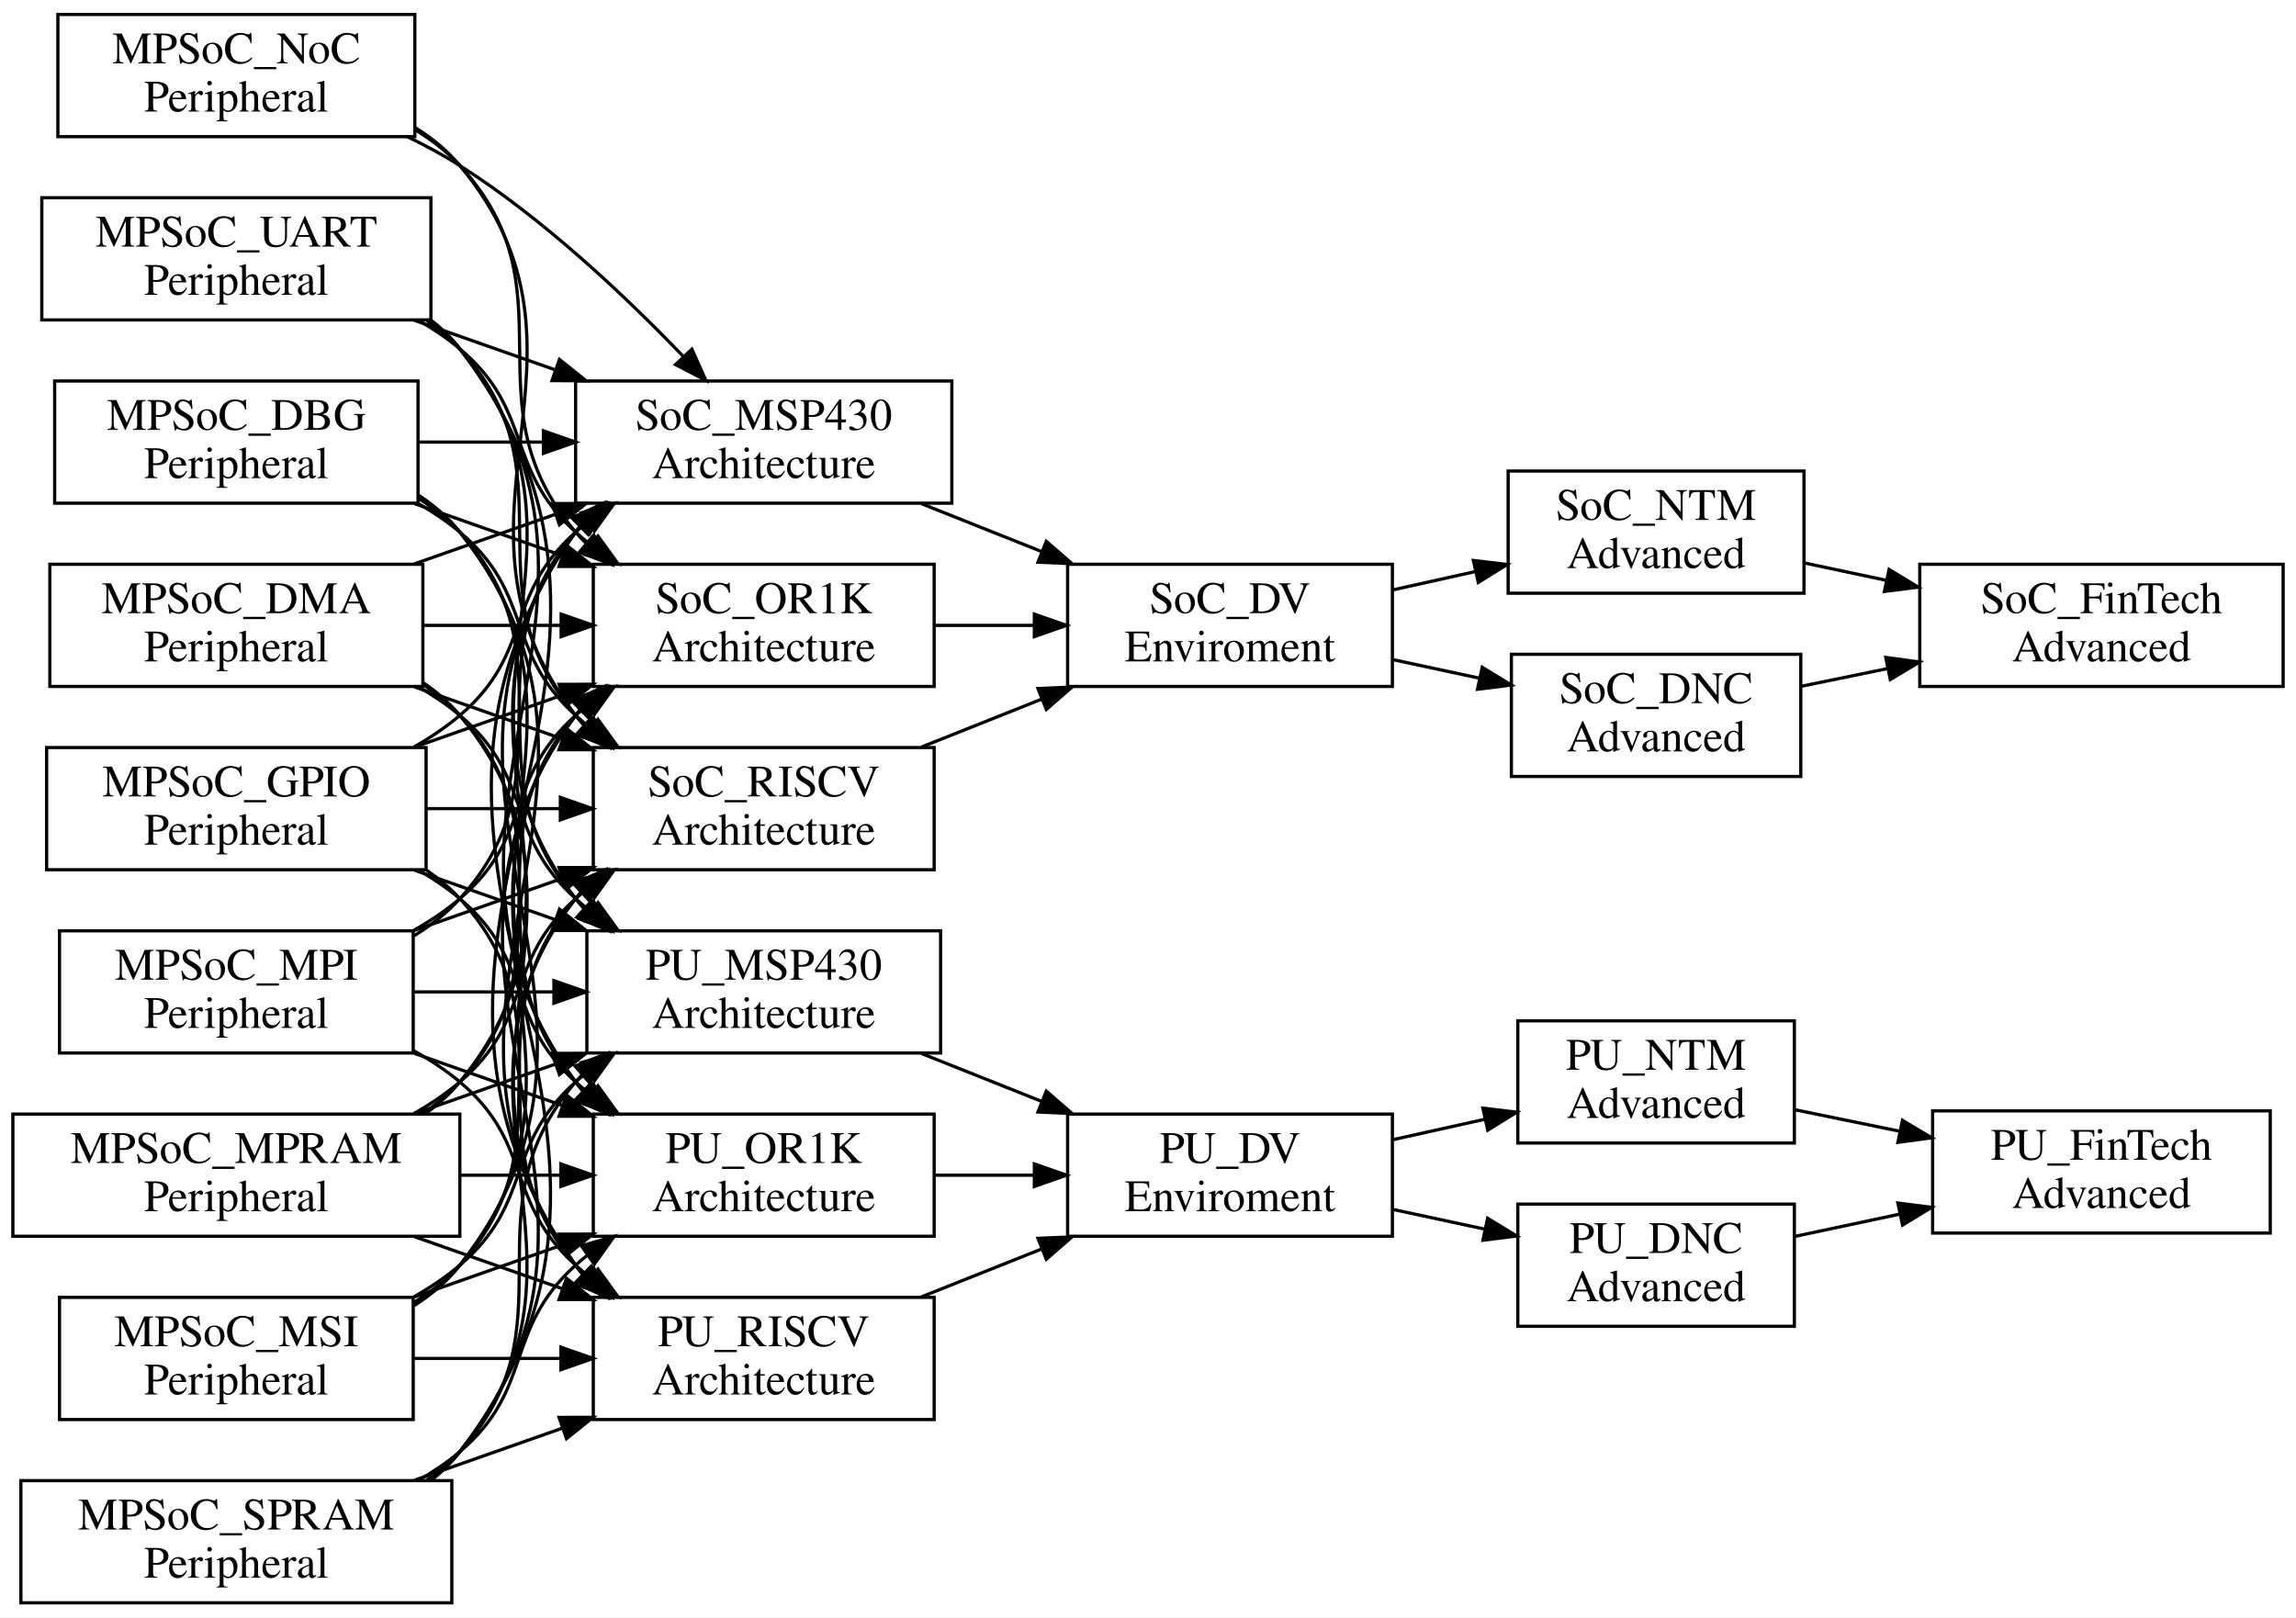
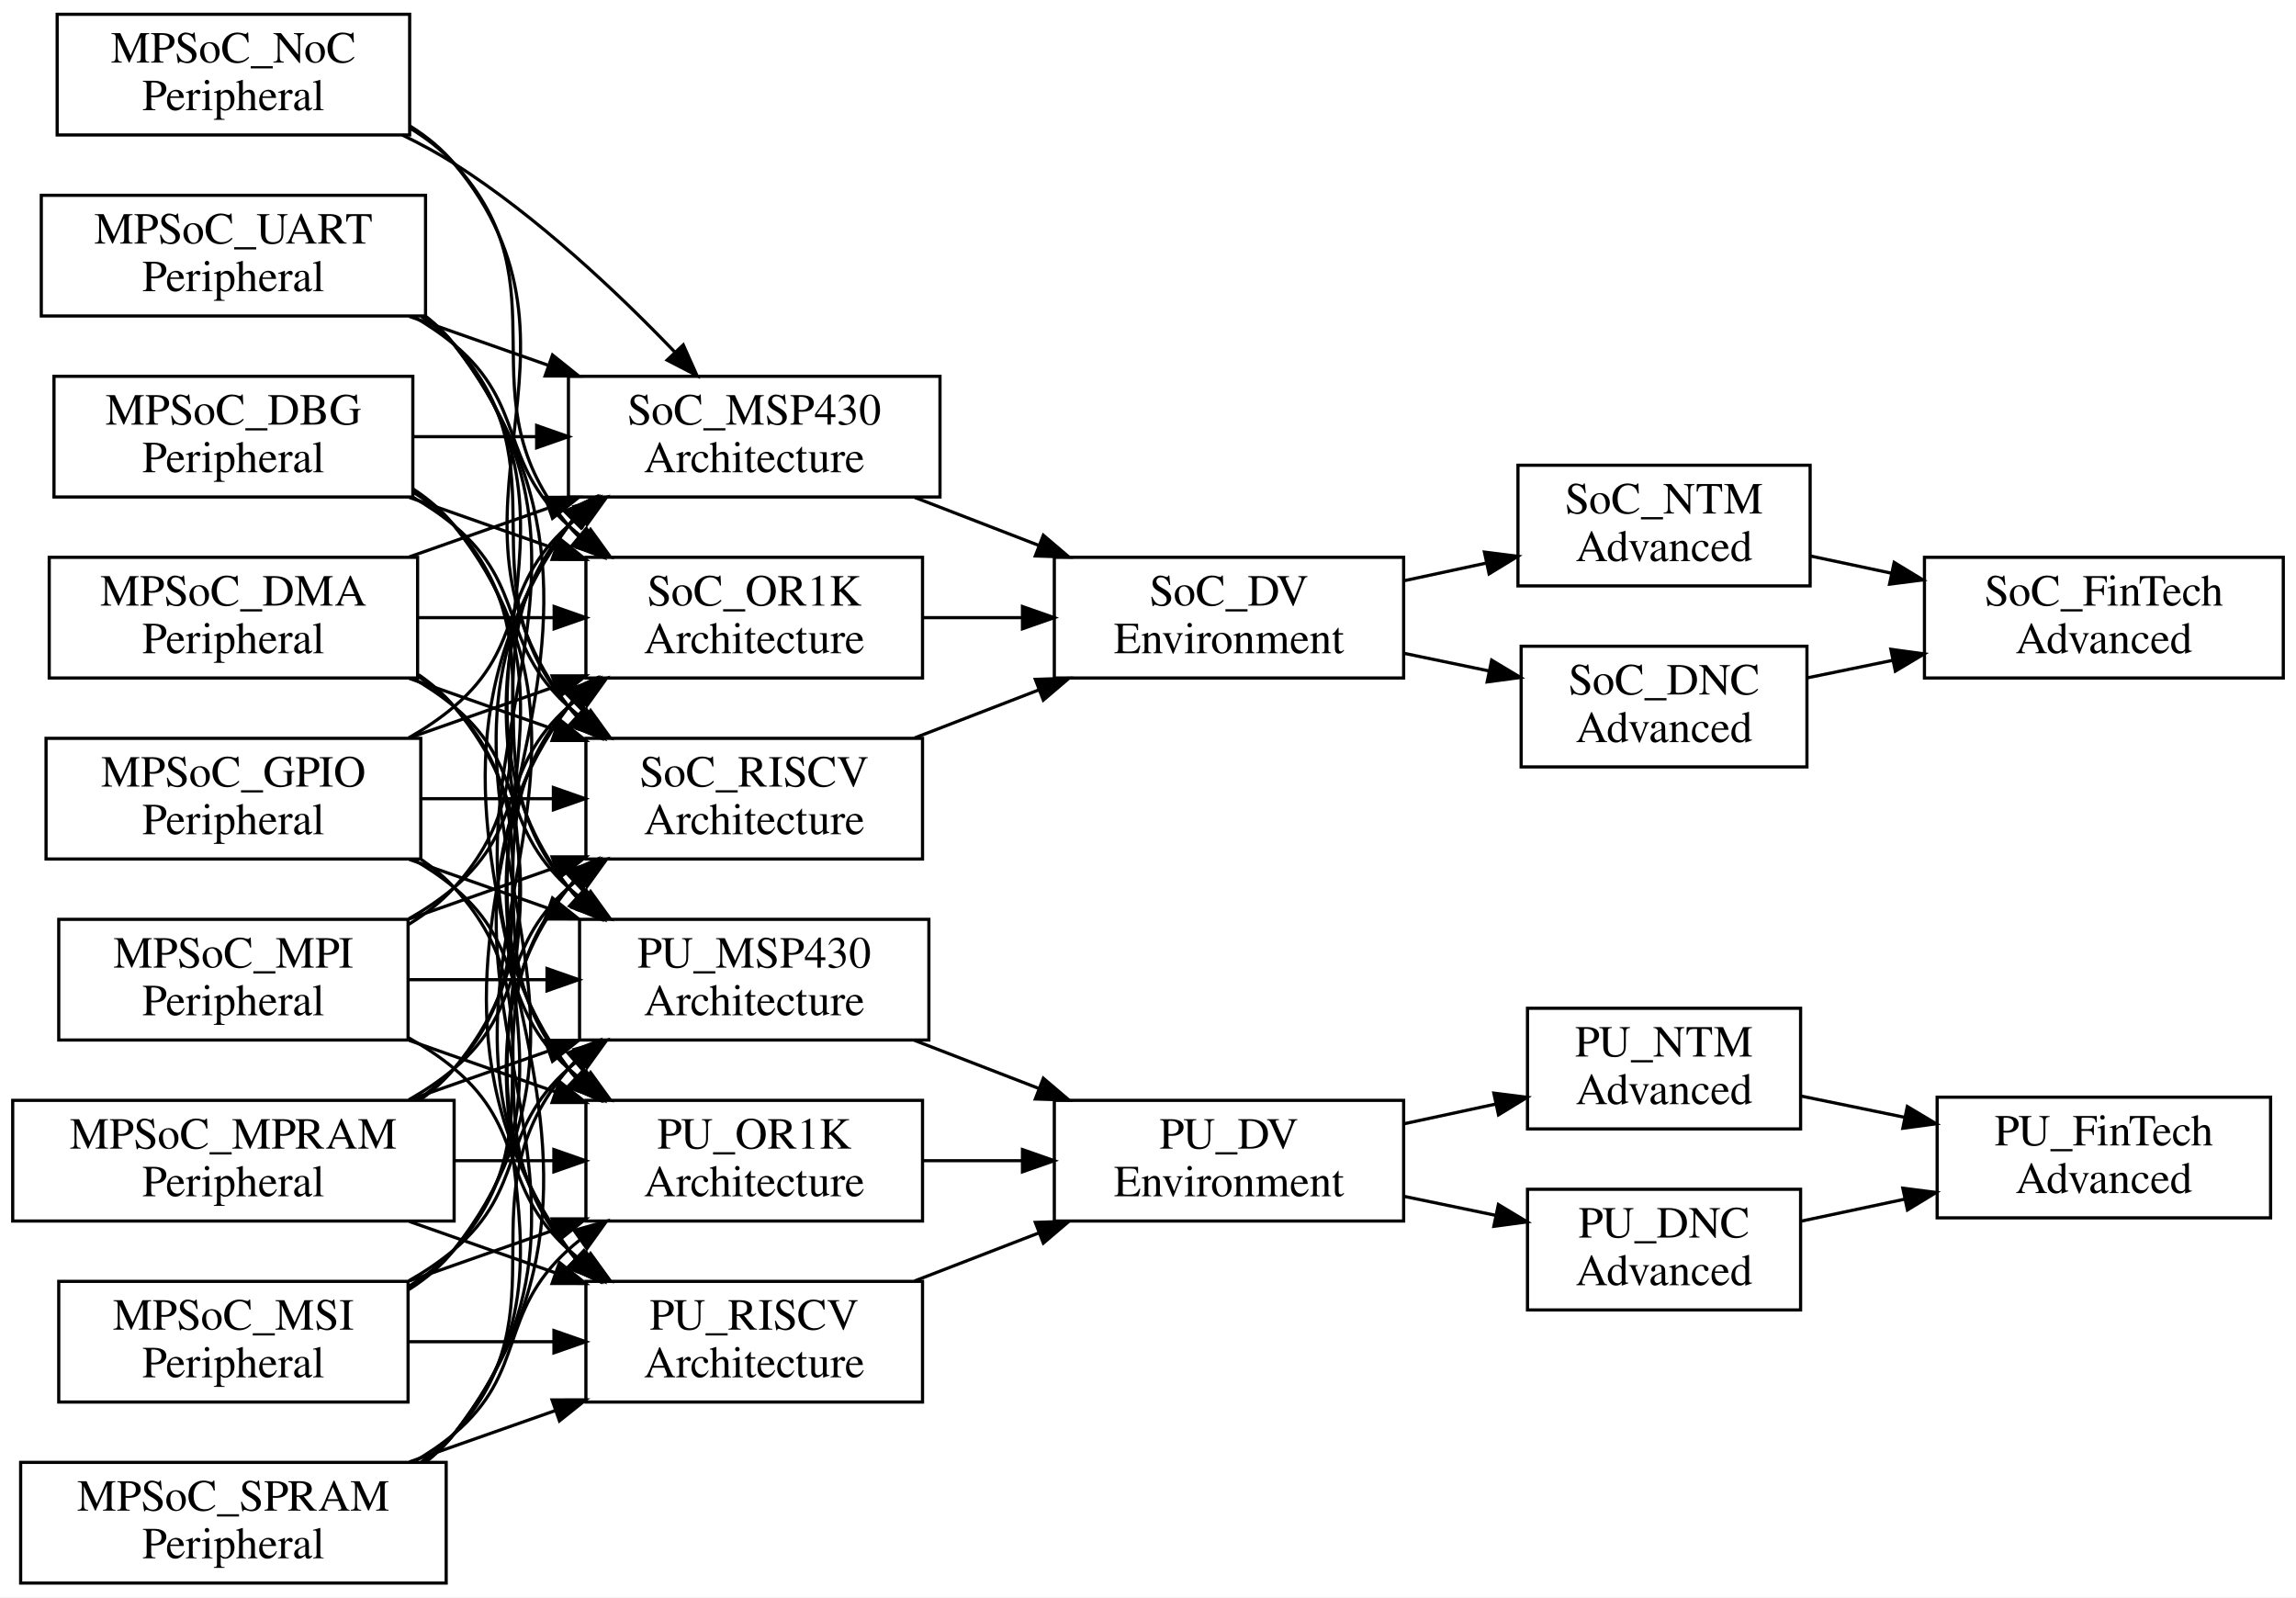
- <svg xmlns="http://www.w3.org/2000/svg" width="714pt" height="503pt" viewBox="0.00 0.00 714.00 503.00">
+ <svg xmlns="http://www.w3.org/2000/svg" width="723pt" height="503pt" viewBox="0.00 0.00 723.00 503.00">
  <g id="graph0" class="graph" transform="scale(1 1) rotate(0) translate(4 499)">
-     <polygon fill="white" stroke="transparent" points="-4,4 -4,-499 710,-499 710,4 -4,4" />
+     <polygon fill="white" stroke="transparent" points="-4,4 -4,-499 719,-499 719,4 -4,4" />
    <g id="node1" class="node">
      <polygon fill="none" stroke="black" points="13,-342.5 13,-380.5 126,-380.5 126,-342.5 13,-342.5" />
      <text text-anchor="middle" x="69.5" y="-365.3" font-family="Times,serif" font-size="14.00">MPSoC_DBG </text>
      <text text-anchor="middle" x="69.5" y="-350.3" font-family="Times,serif" font-size="14.00">Peripheral</text>
    </g>
    <g id="node10" class="node">
      <polygon fill="none" stroke="black" points="175,-342.5 175,-380.5 292,-380.5 292,-342.5 175,-342.5" />
      <text text-anchor="middle" x="233.5" y="-365.3" font-family="Times,serif" font-size="14.00">SoC_MSP430 </text>
      <text text-anchor="middle" x="233.5" y="-350.3" font-family="Times,serif" font-size="14.00">Architecture</text>
    </g>
    <g id="edge1" class="edge">
      <path fill="none" stroke="black" d="M126.25,-361.5C138.67,-361.5 151.97,-361.5 164.82,-361.5" />
      <polygon fill="black" stroke="black" points="164.99,-365 174.99,-361.5 164.99,-358 164.99,-365" />
    </g>
    <g id="node11" class="node">
      <polygon fill="none" stroke="black" points="180.5,-285.5 180.5,-323.5 286.5,-323.5 286.5,-285.5 180.5,-285.5" />
      <text text-anchor="middle" x="233.5" y="-308.3" font-family="Times,serif" font-size="14.00">SoC_OR1K </text>
      <text text-anchor="middle" x="233.5" y="-293.3" font-family="Times,serif" font-size="14.00">Architecture</text>
    </g>
    <g id="edge18" class="edge">
      <path fill="none" stroke="black" d="M124.89,-342.36C139.6,-337.19 155.62,-331.55 170.69,-326.25" />
      <polygon fill="black" stroke="black" points="172.17,-329.44 180.44,-322.82 169.85,-322.83 172.17,-329.44" />
    </g>
    <g id="node12" class="node">
      <polygon fill="none" stroke="black" points="180.5,-228.5 180.5,-266.5 286.5,-266.5 286.5,-228.5 180.5,-228.5" />
      <text text-anchor="middle" x="233.5" y="-251.3" font-family="Times,serif" font-size="14.00">SoC_RISCV </text>
      <text text-anchor="middle" x="233.5" y="-236.3" font-family="Times,serif" font-size="14.00">Architecture</text>
    </g>
    <g id="edge35" class="edge">
      <path fill="none" stroke="black" d="M126.1,-342.39C130.68,-339.76 135.06,-336.8 139,-333.5 161.96,-314.25 152.82,-296.64 175,-276.5 176.49,-275.15 178.05,-273.84 179.68,-272.58" />
      <polygon fill="black" stroke="black" points="181.96,-275.26 188.17,-266.68 177.96,-269.51 181.96,-275.26" />
    </g>
    <g id="node13" class="node">
      <polygon fill="none" stroke="black" points="178.5,-171.5 178.5,-209.5 288.5,-209.5 288.5,-171.5 178.5,-171.5" />
      <text text-anchor="middle" x="233.5" y="-194.3" font-family="Times,serif" font-size="14.00">PU_MSP430 </text>
      <text text-anchor="middle" x="233.5" y="-179.3" font-family="Times,serif" font-size="14.00">Architecture</text>
    </g>
    <g id="edge10" class="edge">
      <path fill="none" stroke="black" d="M126.08,-344.04C130.84,-341.05 135.26,-337.56 139,-333.5 175,-294.42 140.58,-259.97 175,-219.5 176,-218.33 177.05,-217.2 178.16,-216.11" />
      <polygon fill="black" stroke="black" points="180.63,-218.61 186.07,-209.51 176.15,-213.23 180.63,-218.61" />
    </g>
    <g id="node14" class="node">
      <polygon fill="none" stroke="black" points="180.5,-114.5 180.5,-152.5 286.5,-152.5 286.5,-114.5 180.5,-114.5" />
      <text text-anchor="middle" x="233.5" y="-137.3" font-family="Times,serif" font-size="14.00">PU_OR1K </text>
      <text text-anchor="middle" x="233.5" y="-122.3" font-family="Times,serif" font-size="14.00">Architecture</text>
    </g>
    <g id="edge27" class="edge">
      <path fill="none" stroke="black" d="M126.18,-344.63C130.98,-341.52 135.38,-337.84 139,-333.5 188.74,-273.85 127.65,-224.07 175,-162.5 175.81,-161.45 176.66,-160.44 177.55,-159.46" />
      <polygon fill="black" stroke="black" points="180.06,-161.91 185.14,-152.61 175.37,-156.72 180.06,-161.91" />
    </g>
    <g id="node15" class="node">
      <polygon fill="none" stroke="black" points="180.5,-57.5 180.5,-95.5 286.5,-95.5 286.5,-57.5 180.5,-57.5" />
      <text text-anchor="middle" x="233.5" y="-80.3" font-family="Times,serif" font-size="14.00">PU_RISCV </text>
      <text text-anchor="middle" x="233.5" y="-65.3" font-family="Times,serif" font-size="14.00">Architecture</text>
    </g>
    <g id="edge44" class="edge">
      <path fill="none" stroke="black" d="M126.08,-345.03C130.97,-341.84 135.41,-338.03 139,-333.5 202.68,-253.07 114.55,-188.39 175,-105.5 175.68,-104.57 176.39,-103.68 177.14,-102.8" />
      <polygon fill="black" stroke="black" points="179.81,-105.09 184.67,-95.67 175,-100.01 179.81,-105.09" />
    </g>
    <g id="node2" class="node">
      <polygon fill="none" stroke="black" points="11.5,-285.5 11.5,-323.5 127.5,-323.5 127.5,-285.5 11.5,-285.5" />
      <text text-anchor="middle" x="69.5" y="-308.3" font-family="Times,serif" font-size="14.00">MPSoC_DMA </text>
      <text text-anchor="middle" x="69.5" y="-293.3" font-family="Times,serif" font-size="14.00">Peripheral</text>
    </g>
    <g id="edge2" class="edge">
      <path fill="none" stroke="black" d="M124.89,-323.64C138.86,-328.55 154.01,-333.88 168.42,-338.95" />
      <polygon fill="black" stroke="black" points="167.65,-342.39 178.25,-342.41 169.98,-335.79 167.65,-342.39" />
    </g>
    <g id="edge19" class="edge">
      <path fill="none" stroke="black" d="M127.62,-304.5C141.47,-304.5 156.35,-304.5 170.42,-304.5" />
      <polygon fill="black" stroke="black" points="170.5,-308 180.5,-304.5 170.5,-301 170.5,-308" />
    </g>
    <g id="edge36" class="edge">
      <path fill="none" stroke="black" d="M124.89,-285.36C139.6,-280.19 155.62,-274.55 170.69,-269.25" />
      <polygon fill="black" stroke="black" points="172.17,-272.44 180.44,-265.82 169.85,-265.83 172.17,-272.44" />
    </g>
    <g id="edge11" class="edge">
      <path fill="none" stroke="black" d="M126.1,-285.39C130.68,-282.76 135.06,-279.8 139,-276.5 161.96,-257.25 152.82,-239.64 175,-219.5 176.49,-218.15 178.05,-216.84 179.68,-215.58" />
      <polygon fill="black" stroke="black" points="181.96,-218.26 188.17,-209.68 177.96,-212.51 181.96,-218.26" />
    </g>
    <g id="edge28" class="edge">
      <path fill="none" stroke="black" d="M127.72,-285.98C131.86,-283.23 135.69,-280.09 139,-276.5 175,-237.42 140.58,-202.97 175,-162.5 176,-161.33 177.05,-160.2 178.16,-159.11" />
      <polygon fill="black" stroke="black" points="180.63,-161.61 186.07,-152.51 176.15,-156.23 180.63,-161.61" />
    </g>
    <g id="edge45" class="edge">
      <path fill="none" stroke="black" d="M127.8,-286.55C131.97,-283.67 135.79,-280.35 139,-276.5 188.74,-216.85 127.65,-167.07 175,-105.5 175.81,-104.45 176.66,-103.44 177.55,-102.46" />
      <polygon fill="black" stroke="black" points="180.06,-104.91 185.14,-95.61 175.37,-99.72 180.06,-104.91" />
    </g>
    <g id="node3" class="node">
      <polygon fill="none" stroke="black" points="10.5,-228.5 10.5,-266.5 128.5,-266.5 128.5,-228.5 10.5,-228.5" />
      <text text-anchor="middle" x="69.5" y="-251.3" font-family="Times,serif" font-size="14.00">MPSoC_GPIO </text>
      <text text-anchor="middle" x="69.5" y="-236.3" font-family="Times,serif" font-size="14.00">Peripheral</text>
    </g>
    <g id="edge3" class="edge">
      <path fill="none" stroke="black" d="M124.71,-266.66C129.8,-269.55 134.67,-272.82 139,-276.5 161.84,-295.89 152.68,-313.51 175,-333.5 176.14,-334.52 177.32,-335.51 178.54,-336.47" />
      <polygon fill="black" stroke="black" points="176.8,-339.53 187,-342.4 180.82,-333.8 176.8,-339.53" />
    </g>
    <g id="edge20" class="edge">
      <path fill="none" stroke="black" d="M124.89,-266.64C139.6,-271.81 155.62,-277.45 170.69,-282.75" />
      <polygon fill="black" stroke="black" points="169.85,-286.17 180.44,-286.18 172.17,-279.56 169.85,-286.17" />
    </g>
    <g id="edge37" class="edge">
      <path fill="none" stroke="black" d="M128.53,-247.5C141.98,-247.5 156.36,-247.5 170,-247.5" />
      <polygon fill="black" stroke="black" points="170.26,-251 180.26,-247.5 170.26,-244 170.26,-251" />
    </g>
    <g id="edge12" class="edge">
      <path fill="none" stroke="black" d="M124.89,-228.36C138.86,-223.45 154.01,-218.12 168.42,-213.05" />
      <polygon fill="black" stroke="black" points="169.98,-216.21 178.25,-209.59 167.65,-209.61 169.98,-216.21" />
    </g>
    <g id="edge29" class="edge">
      <path fill="none" stroke="black" d="M126.1,-228.39C130.68,-225.76 135.06,-222.8 139,-219.5 161.96,-200.25 152.82,-182.64 175,-162.5 176.49,-161.15 178.05,-159.84 179.68,-158.58" />
      <polygon fill="black" stroke="black" points="181.96,-161.26 188.17,-152.68 177.96,-155.51 181.96,-161.26" />
    </g>
    <g id="edge46" class="edge">
      <path fill="none" stroke="black" d="M128.7,-228.32C132.46,-225.73 135.95,-222.81 139,-219.5 175,-180.42 140.58,-145.97 175,-105.5 176,-104.33 177.05,-103.2 178.16,-102.11" />
      <polygon fill="black" stroke="black" points="180.63,-104.61 186.07,-95.51 176.15,-99.23 180.63,-104.61" />
    </g>
    <g id="node4" class="node">
      <polygon fill="none" stroke="black" points="14.5,-171.5 14.5,-209.5 124.5,-209.5 124.5,-171.5 14.5,-171.5" />
      <text text-anchor="middle" x="69.5" y="-194.3" font-family="Times,serif" font-size="14.00">MPSoC_MPI </text>
      <text text-anchor="middle" x="69.5" y="-179.3" font-family="Times,serif" font-size="14.00">Peripheral</text>
    </g>
    <g id="edge4" class="edge">
      <path fill="none" stroke="black" d="M124.75,-207.95C130.02,-211.19 134.92,-215.01 139,-219.5 174.75,-258.81 140.3,-293.27 175,-333.5 175.62,-334.22 176.26,-334.92 176.92,-335.6" />
      <polygon fill="black" stroke="black" points="174.84,-338.43 184.69,-342.32 179.42,-333.13 174.84,-338.43" />
    </g>
    <g id="edge21" class="edge">
      <path fill="none" stroke="black" d="M124.71,-209.66C129.8,-212.55 134.67,-215.82 139,-219.5 161.84,-238.89 152.68,-256.51 175,-276.5 176.14,-277.52 177.32,-278.51 178.54,-279.47" />
      <polygon fill="black" stroke="black" points="176.8,-282.53 187,-285.4 180.82,-276.8 176.8,-282.53" />
    </g>
    <g id="edge38" class="edge">
      <path fill="none" stroke="black" d="M124.89,-209.64C139.6,-214.81 155.62,-220.45 170.69,-225.75" />
      <polygon fill="black" stroke="black" points="169.85,-229.17 180.44,-229.18 172.17,-222.56 169.85,-229.17" />
    </g>
    <g id="edge13" class="edge">
      <path fill="none" stroke="black" d="M124.89,-190.5C138.73,-190.5 153.72,-190.5 168,-190.5" />
      <polygon fill="black" stroke="black" points="168.25,-194 178.25,-190.5 168.25,-187 168.25,-194" />
    </g>
    <g id="edge30" class="edge">
      <path fill="none" stroke="black" d="M124.89,-171.36C139.6,-166.19 155.62,-160.55 170.69,-155.25" />
      <polygon fill="black" stroke="black" points="172.17,-158.44 180.44,-151.82 169.85,-151.83 172.17,-158.44" />
    </g>
    <g id="edge47" class="edge">
      <path fill="none" stroke="black" d="M124.71,-172.17C129.8,-169.34 134.67,-166.13 139,-162.5 161.96,-143.25 152.82,-125.64 175,-105.5 176.49,-104.15 178.05,-102.84 179.68,-101.58" />
      <polygon fill="black" stroke="black" points="181.96,-104.26 188.17,-95.68 177.96,-98.51 181.96,-104.26" />
    </g>
    <g id="node5" class="node">
      <polygon fill="none" stroke="black" points="0,-114.5 0,-152.5 139,-152.5 139,-114.5 0,-114.5" />
      <text text-anchor="middle" x="69.5" y="-137.3" font-family="Times,serif" font-size="14.00">MPSoC_MPRAM </text>
      <text text-anchor="middle" x="69.5" y="-122.3" font-family="Times,serif" font-size="14.00">Peripheral</text>
    </g>
    <g id="edge5" class="edge">
      <path fill="none" stroke="black" d="M128.13,-152.53C132.18,-155.41 135.88,-158.71 139,-162.5 188.37,-222.45 127.22,-272.27 175,-333.5 175.49,-334.12 175.99,-334.73 176.51,-335.33" />
      <polygon fill="black" stroke="black" points="174.38,-338.13 184.07,-342.4 179.16,-333.02 174.38,-338.13" />
    </g>
    <g id="edge22" class="edge">
      <path fill="none" stroke="black" d="M127.41,-152.65C131.66,-155.51 135.61,-158.77 139,-162.5 174.75,-201.81 140.3,-236.27 175,-276.5 175.62,-277.22 176.26,-277.92 176.92,-278.6" />
      <polygon fill="black" stroke="black" points="174.84,-281.43 184.69,-285.32 179.42,-276.13 174.84,-281.43" />
    </g>
    <g id="edge39" class="edge">
      <path fill="none" stroke="black" d="M124.71,-152.66C129.8,-155.55 134.67,-158.82 139,-162.5 161.84,-181.89 152.68,-199.51 175,-219.5 176.14,-220.52 177.32,-221.51 178.54,-222.47" />
      <polygon fill="black" stroke="black" points="176.8,-225.53 187,-228.4 180.82,-219.8 176.8,-225.53" />
    </g>
    <g id="edge14" class="edge">
      <path fill="none" stroke="black" d="M124.89,-152.64C138.86,-157.55 154.01,-162.88 168.42,-167.95" />
      <polygon fill="black" stroke="black" points="167.65,-171.39 178.25,-171.41 169.98,-164.79 167.65,-171.39" />
    </g>
    <g id="edge31" class="edge">
      <path fill="none" stroke="black" d="M139.2,-133.5C149.55,-133.5 160.17,-133.5 170.37,-133.5" />
      <polygon fill="black" stroke="black" points="170.41,-137 180.41,-133.5 170.41,-130 170.41,-137" />
    </g>
    <g id="edge48" class="edge">
      <path fill="none" stroke="black" d="M124.89,-114.36C139.6,-109.19 155.62,-103.55 170.69,-98.25" />
      <polygon fill="black" stroke="black" points="172.17,-101.44 180.44,-94.82 169.85,-94.83 172.17,-101.44" />
    </g>
    <g id="node6" class="node">
      <polygon fill="none" stroke="black" points="14.5,-57.5 14.5,-95.5 124.5,-95.5 124.5,-57.5 14.5,-57.5" />
      <text text-anchor="middle" x="69.5" y="-80.3" font-family="Times,serif" font-size="14.00">MPSoC_MSI </text>
      <text text-anchor="middle" x="69.5" y="-65.3" font-family="Times,serif" font-size="14.00">Peripheral</text>
    </g>
    <g id="edge6" class="edge">
      <path fill="none" stroke="black" d="M124.79,-92.94C130.19,-96.37 135.1,-100.51 139,-105.5 202.18,-186.33 113.97,-251.04 175,-333.5 175.46,-334.12 175.93,-334.73 176.43,-335.32" />
      <polygon fill="black" stroke="black" points="174.02,-337.86 183.62,-342.34 178.91,-332.85 174.02,-337.86" />
    </g>
    <g id="edge23" class="edge">
      <path fill="none" stroke="black" d="M124.54,-93.14C129.99,-96.54 134.98,-100.62 139,-105.5 188.37,-165.45 127.22,-215.27 175,-276.5 175.49,-277.12 175.99,-277.73 176.51,-278.33" />
      <polygon fill="black" stroke="black" points="174.38,-281.13 184.07,-285.4 179.16,-276.02 174.38,-281.13" />
    </g>
    <g id="edge40" class="edge">
      <path fill="none" stroke="black" d="M124.75,-93.95C130.02,-97.19 134.92,-101.01 139,-105.5 174.75,-144.81 140.3,-179.27 175,-219.5 175.62,-220.22 176.26,-220.92 176.92,-221.6" />
      <polygon fill="black" stroke="black" points="174.84,-224.43 184.69,-228.32 179.42,-219.13 174.84,-224.43" />
    </g>
    <g id="edge15" class="edge">
      <path fill="none" stroke="black" d="M124.71,-95.66C129.8,-98.55 134.67,-101.82 139,-105.5 161.84,-124.89 152.68,-142.51 175,-162.5 176.14,-163.52 177.32,-164.51 178.54,-165.47" />
      <polygon fill="black" stroke="black" points="176.8,-168.53 187,-171.4 180.82,-162.8 176.8,-168.53" />
    </g>
    <g id="edge32" class="edge">
      <path fill="none" stroke="black" d="M124.89,-95.64C139.6,-100.81 155.62,-106.45 170.69,-111.75" />
      <polygon fill="black" stroke="black" points="169.85,-115.17 180.44,-115.18 172.17,-108.56 169.85,-115.17" />
    </g>
    <g id="edge49" class="edge">
      <path fill="none" stroke="black" d="M124.89,-76.5C139.46,-76.5 155.31,-76.5 170.26,-76.5" />
      <polygon fill="black" stroke="black" points="170.44,-80 180.44,-76.5 170.44,-73 170.44,-80" />
    </g>
    <g id="node7" class="node">
      <polygon fill="none" stroke="black" points="14,-456.5 14,-494.5 125,-494.5 125,-456.5 14,-456.5" />
      <text text-anchor="middle" x="69.5" y="-479.3" font-family="Times,serif" font-size="14.00">MPSoC_NoC </text>
      <text text-anchor="middle" x="69.5" y="-464.3" font-family="Times,serif" font-size="14.00">Peripheral</text>
    </g>
    <g id="edge7" class="edge">
      <path fill="none" stroke="black" d="M122.73,-456.46C128.37,-453.73 133.9,-450.74 139,-447.5 165.06,-430.95 190.58,-406.78 208.36,-388.27" />
      <polygon fill="black" stroke="black" points="211.16,-390.4 215.48,-380.73 206.07,-385.6 211.16,-390.4" />
    </g>
    <g id="edge24" class="edge">
      <path fill="none" stroke="black" d="M125.08,-458.66C130.22,-455.54 135,-451.85 139,-447.5 175,-408.42 140.58,-373.97 175,-333.5 176,-332.33 177.05,-331.2 178.16,-330.11" />
      <polygon fill="black" stroke="black" points="180.63,-332.61 186.07,-323.51 176.15,-327.23 180.63,-332.61" />
    </g>
    <g id="edge41" class="edge">
      <path fill="none" stroke="black" d="M125.19,-459.26C130.38,-456.02 135.13,-452.14 139,-447.5 188.74,-387.85 127.65,-338.07 175,-276.5 175.81,-275.45 176.66,-274.44 177.55,-273.46" />
      <polygon fill="black" stroke="black" points="180.06,-275.91 185.14,-266.61 175.37,-270.72 180.06,-275.91" />
    </g>
    <g id="node8" class="node">
      <polygon fill="none" stroke="black" points="2.5,-0.5 2.5,-38.5 136.5,-38.5 136.5,-0.5 2.5,-0.5" />
      <text text-anchor="middle" x="69.5" y="-23.3" font-family="Times,serif" font-size="14.00">MPSoC_SPRAM </text>
      <text text-anchor="middle" x="69.5" y="-8.3" font-family="Times,serif" font-size="14.00">Peripheral</text>
    </g>
    <g id="edge8" class="edge">
      <path fill="none" stroke="black" d="M130.01,-38.56C133.37,-41.17 136.42,-44.14 139,-47.5 216.94,-149.18 100.41,-229.34 175,-333.5 175.45,-334.13 175.91,-334.74 176.4,-335.34" />
      <polygon fill="black" stroke="black" points="173.95,-337.84 183.51,-342.42 178.89,-332.88 173.95,-337.84" />
    </g>
    <g id="edge25" class="edge">
      <path fill="none" stroke="black" d="M129.89,-38.66C133.28,-41.24 136.37,-44.18 139,-47.5 202.93,-128.3 113.74,-193.66 175,-276.5 175.46,-277.12 175.93,-277.73 176.43,-278.32" />
      <polygon fill="black" stroke="black" points="174.02,-280.86 183.62,-285.34 178.91,-275.85 174.02,-280.86" />
    </g>
    <g id="edge42" class="edge">
      <path fill="none" stroke="black" d="M129.39,-38.58C132.94,-41.19 136.2,-44.14 139,-47.5 188.99,-107.51 126.99,-157.9 175,-219.5 175.49,-220.12 175.99,-220.73 176.51,-221.33" />
      <polygon fill="black" stroke="black" points="174.37,-224.13 184.07,-228.41 179.16,-219.02 174.37,-224.13" />
    </g>
    <g id="edge16" class="edge">
      <path fill="none" stroke="black" d="M128.71,-38.67C132.47,-41.26 135.96,-44.19 139,-47.5 175.23,-86.94 140.07,-121.9 175,-162.5 175.62,-163.22 176.26,-163.92 176.92,-164.6" />
      <polygon fill="black" stroke="black" points="174.83,-167.43 184.68,-171.33 179.42,-162.14 174.83,-167.43" />
    </g>
    <g id="edge33" class="edge">
      <path fill="none" stroke="black" d="M126.12,-38.58C130.7,-41.22 135.08,-44.18 139,-47.5 162.17,-67.08 152.48,-85.17 175,-105.5 176.13,-106.52 177.31,-107.52 178.52,-108.48" />
      <polygon fill="black" stroke="black" points="176.78,-111.54 186.97,-114.43 180.81,-105.81 176.78,-111.54" />
    </g>
    <g id="edge50" class="edge">
      <path fill="none" stroke="black" d="M124.89,-38.64C139.6,-43.81 155.62,-49.45 170.69,-54.75" />
      <polygon fill="black" stroke="black" points="169.85,-58.17 180.44,-58.18 172.17,-51.56 169.85,-58.17" />
    </g>
    <g id="node9" class="node">
      <polygon fill="none" stroke="black" points="9,-399.5 9,-437.5 130,-437.5 130,-399.5 9,-399.5" />
      <text text-anchor="middle" x="69.5" y="-422.3" font-family="Times,serif" font-size="14.00">MPSoC_UART </text>
      <text text-anchor="middle" x="69.5" y="-407.3" font-family="Times,serif" font-size="14.00">Peripheral</text>
    </g>
    <g id="edge9" class="edge">
      <path fill="none" stroke="black" d="M124.89,-399.36C138.86,-394.45 154.01,-389.12 168.42,-384.05" />
      <polygon fill="black" stroke="black" points="169.98,-387.21 178.25,-380.59 167.65,-380.61 169.98,-387.21" />
    </g>
    <g id="edge26" class="edge">
      <path fill="none" stroke="black" d="M126.1,-399.39C130.68,-396.76 135.06,-393.8 139,-390.5 161.96,-371.25 152.82,-353.64 175,-333.5 176.49,-332.15 178.05,-330.84 179.68,-329.58" />
      <polygon fill="black" stroke="black" points="181.96,-332.26 188.17,-323.68 177.96,-326.51 181.96,-332.26" />
    </g>
    <g id="edge43" class="edge">
      <path fill="none" stroke="black" d="M128.7,-399.32C132.46,-396.73 135.95,-393.81 139,-390.5 175,-351.42 140.58,-316.97 175,-276.5 176,-275.33 177.05,-274.2 178.16,-273.11" />
      <polygon fill="black" stroke="black" points="180.63,-275.61 186.07,-266.51 176.15,-270.23 180.63,-275.61" />
    </g>
    <g id="edge17" class="edge">
      <path fill="none" stroke="black" d="M129.38,-399.42C132.94,-396.81 136.2,-393.85 139,-390.5 188.74,-330.85 127.65,-281.07 175,-219.5 175.81,-218.45 176.66,-217.44 177.55,-216.46" />
      <polygon fill="black" stroke="black" points="180.06,-218.91 185.14,-209.61 175.37,-213.72 180.06,-218.91" />
    </g>
    <g id="edge34" class="edge">
      <path fill="none" stroke="black" d="M129.89,-399.34C133.28,-396.76 136.37,-393.82 139,-390.5 202.68,-310.07 114.55,-245.39 175,-162.5 175.68,-161.57 176.39,-160.68 177.14,-159.8" />
      <polygon fill="black" stroke="black" points="179.81,-162.09 184.67,-152.67 175,-157.01 179.81,-162.09" />
    </g>
    <g id="edge51" class="edge">
      <path fill="none" stroke="black" d="M130.01,-399.43C133.37,-396.83 136.42,-393.86 139,-390.5 216.69,-289.19 101.37,-209.8 175,-105.5 175.66,-104.56 176.36,-103.66 177.1,-102.78" />
      <polygon fill="black" stroke="black" points="179.78,-105.05 184.55,-95.58 174.92,-100.01 179.78,-105.05" />
    </g>
    <g id="node16" class="node">
-       <polygon fill="none" stroke="black" points="328,-285.5 328,-323.5 429,-323.5 429,-285.5 328,-285.5" />
-       <text text-anchor="middle" x="378.5" y="-308.3" font-family="Times,serif" font-size="14.00">SoC_DV </text>
-       <text text-anchor="middle" x="378.5" y="-293.3" font-family="Times,serif" font-size="14.00">Enviroment</text>
+       <polygon fill="none" stroke="black" points="328,-285.5 328,-323.5 438,-323.5 438,-285.5 328,-285.5" />
+       <text text-anchor="middle" x="383" y="-308.3" font-family="Times,serif" font-size="14.00">SoC_DV </text>
+       <text text-anchor="middle" x="383" y="-293.3" font-family="Times,serif" font-size="14.00">Environment</text>
    </g>
    <g id="edge55" class="edge">
-       <path fill="none" stroke="black" d="M282.51,-342.36C294.54,-337.57 307.56,-332.38 320,-327.42" />
-       <polygon fill="black" stroke="black" points="321.38,-330.64 329.37,-323.69 318.78,-324.14 321.38,-330.64" />
+       <path fill="none" stroke="black" d="M284.03,-342.36C296.62,-337.49 310.27,-332.22 323.28,-327.19" />
+       <polygon fill="black" stroke="black" points="324.54,-330.46 332.61,-323.59 322.02,-323.93 324.54,-330.46" />
    </g>
    <g id="edge56" class="edge">
-       <path fill="none" stroke="black" d="M286.53,-304.5C296.59,-304.5 307.21,-304.5 317.5,-304.5" />
-       <polygon fill="black" stroke="black" points="317.65,-308 327.65,-304.5 317.65,-301 317.65,-308" />
+       <path fill="none" stroke="black" d="M286.5,-304.5C296.58,-304.5 307.25,-304.5 317.67,-304.5" />
+       <polygon fill="black" stroke="black" points="317.97,-308 327.97,-304.5 317.97,-301 317.97,-308" />
    </g>
    <g id="edge57" class="edge">
-       <path fill="none" stroke="black" d="M282.51,-266.64C294.54,-271.43 307.56,-276.62 320,-281.58" />
-       <polygon fill="black" stroke="black" points="318.78,-284.86 329.37,-285.31 321.38,-278.36 318.78,-284.86" />
+       <path fill="none" stroke="black" d="M284.03,-266.64C296.62,-271.51 310.27,-276.78 323.28,-281.81" />
+       <polygon fill="black" stroke="black" points="322.02,-285.07 332.61,-285.41 324.54,-278.54 322.02,-285.07" />
    </g>
    <g id="node17" class="node">
-       <polygon fill="none" stroke="black" points="328,-114.5 328,-152.5 429,-152.5 429,-114.5 328,-114.5" />
-       <text text-anchor="middle" x="378.5" y="-137.3" font-family="Times,serif" font-size="14.00">PU_DV </text>
-       <text text-anchor="middle" x="378.5" y="-122.3" font-family="Times,serif" font-size="14.00">Enviroment</text>
+       <polygon fill="none" stroke="black" points="328,-114.5 328,-152.5 438,-152.5 438,-114.5 328,-114.5" />
+       <text text-anchor="middle" x="383" y="-137.3" font-family="Times,serif" font-size="14.00">PU_DV </text>
+       <text text-anchor="middle" x="383" y="-122.3" font-family="Times,serif" font-size="14.00">Environment</text>
    </g>
    <g id="edge52" class="edge">
-       <path fill="none" stroke="black" d="M282.51,-171.36C294.54,-166.57 307.56,-161.38 320,-156.42" />
-       <polygon fill="black" stroke="black" points="321.38,-159.64 329.37,-152.69 318.78,-153.14 321.38,-159.64" />
+       <path fill="none" stroke="black" d="M284.03,-171.36C296.62,-166.49 310.27,-161.22 323.28,-156.19" />
+       <polygon fill="black" stroke="black" points="324.54,-159.46 332.61,-152.59 322.02,-152.93 324.54,-159.46" />
    </g>
    <g id="edge53" class="edge">
-       <path fill="none" stroke="black" d="M286.53,-133.5C296.59,-133.5 307.21,-133.5 317.5,-133.5" />
-       <polygon fill="black" stroke="black" points="317.65,-137 327.65,-133.5 317.65,-130 317.65,-137" />
+       <path fill="none" stroke="black" d="M286.5,-133.5C296.58,-133.5 307.25,-133.5 317.67,-133.5" />
+       <polygon fill="black" stroke="black" points="317.97,-137 327.97,-133.5 317.97,-130 317.97,-137" />
    </g>
    <g id="edge54" class="edge">
-       <path fill="none" stroke="black" d="M282.51,-95.64C294.54,-100.43 307.56,-105.62 320,-110.58" />
-       <polygon fill="black" stroke="black" points="318.78,-113.86 329.37,-114.31 321.38,-107.36 318.78,-113.86" />
+       <path fill="none" stroke="black" d="M284.03,-95.64C296.62,-100.51 310.27,-105.78 323.28,-110.81" />
+       <polygon fill="black" stroke="black" points="322.02,-114.07 332.61,-114.41 324.54,-107.54 322.02,-114.07" />
    </g>
    <g id="node18" class="node">
-       <polygon fill="none" stroke="black" points="465,-314.5 465,-352.5 557,-352.5 557,-314.5 465,-314.5" />
-       <text text-anchor="middle" x="511" y="-337.3" font-family="Times,serif" font-size="14.00">SoC_NTM </text>
-       <text text-anchor="middle" x="511" y="-322.3" font-family="Times,serif" font-size="14.00">Advanced</text>
+       <polygon fill="none" stroke="black" points="474,-314.5 474,-352.5 566,-352.5 566,-314.5 474,-314.5" />
+       <text text-anchor="middle" x="520" y="-337.3" font-family="Times,serif" font-size="14.00">SoC_NTM </text>
+       <text text-anchor="middle" x="520" y="-322.3" font-family="Times,serif" font-size="14.00">Advanced</text>
    </g>
    <g id="edge60" class="edge">
-       <path fill="none" stroke="black" d="M429.21,-315.55C437.6,-317.41 446.35,-319.35 454.86,-321.25" />
-       <polygon fill="black" stroke="black" points="454.19,-324.68 464.71,-323.44 455.71,-317.85 454.19,-324.68" />
+       <path fill="none" stroke="black" d="M438.13,-316.13C446.67,-317.96 455.51,-319.86 464.07,-321.7" />
+       <polygon fill="black" stroke="black" points="463.44,-325.15 473.96,-323.82 464.91,-318.3 463.44,-325.15" />
    </g>
    <g id="node20" class="node">
-       <polygon fill="none" stroke="black" points="466,-257.5 466,-295.5 556,-295.5 556,-257.5 466,-257.5" />
-       <text text-anchor="middle" x="511" y="-280.3" font-family="Times,serif" font-size="14.00">SoC_DNC </text>
-       <text text-anchor="middle" x="511" y="-265.3" font-family="Times,serif" font-size="14.00">Advanced</text>
+       <polygon fill="none" stroke="black" points="475,-257.5 475,-295.5 565,-295.5 565,-257.5 475,-257.5" />
+       <text text-anchor="middle" x="520" y="-280.3" font-family="Times,serif" font-size="14.00">SoC_DNC </text>
+       <text text-anchor="middle" x="520" y="-265.3" font-family="Times,serif" font-size="14.00">Advanced</text>
    </g>
    <g id="edge61" class="edge">
-       <path fill="none" stroke="black" d="M429.21,-293.83C438,-291.95 447.19,-289.98 456.09,-288.07" />
-       <polygon fill="black" stroke="black" points="456.94,-291.46 465.98,-285.94 455.47,-284.62 456.94,-291.46" />
+       <path fill="none" stroke="black" d="M438.13,-293.27C446.98,-291.44 456.15,-289.54 464.99,-287.7" />
+       <polygon fill="black" stroke="black" points="465.72,-291.12 474.8,-285.67 464.3,-284.27 465.72,-291.12" />
    </g>
    <g id="node19" class="node">
-       <polygon fill="none" stroke="black" points="468,-143.5 468,-181.5 554,-181.5 554,-143.5 468,-143.5" />
-       <text text-anchor="middle" x="511" y="-166.3" font-family="Times,serif" font-size="14.00">PU_NTM </text>
-       <text text-anchor="middle" x="511" y="-151.3" font-family="Times,serif" font-size="14.00">Advanced</text>
+       <polygon fill="none" stroke="black" points="477,-143.5 477,-181.5 563,-181.5 563,-143.5 477,-143.5" />
+       <text text-anchor="middle" x="520" y="-166.3" font-family="Times,serif" font-size="14.00">PU_NTM </text>
+       <text text-anchor="middle" x="520" y="-151.3" font-family="Times,serif" font-size="14.00">Advanced</text>
    </g>
    <g id="edge58" class="edge">
-       <path fill="none" stroke="black" d="M429.21,-144.55C438.52,-146.62 448.28,-148.78 457.66,-150.87" />
-       <polygon fill="black" stroke="black" points="457.14,-154.34 467.66,-153.09 458.66,-147.51 457.14,-154.34" />
+       <path fill="none" stroke="black" d="M438.13,-145.13C447.61,-147.17 457.46,-149.28 466.89,-151.31" />
+       <polygon fill="black" stroke="black" points="466.4,-154.78 476.91,-153.46 467.87,-147.94 466.4,-154.78" />
    </g>
    <g id="node21" class="node">
-       <polygon fill="none" stroke="black" points="468,-86.5 468,-124.5 554,-124.5 554,-86.5 468,-86.5" />
-       <text text-anchor="middle" x="511" y="-109.3" font-family="Times,serif" font-size="14.00">PU_DNC </text>
-       <text text-anchor="middle" x="511" y="-94.3" font-family="Times,serif" font-size="14.00">Advanced</text>
+       <polygon fill="none" stroke="black" points="477,-86.5 477,-124.5 563,-124.5 563,-86.5 477,-86.5" />
+       <text text-anchor="middle" x="520" y="-109.3" font-family="Times,serif" font-size="14.00">PU_DNC </text>
+       <text text-anchor="middle" x="520" y="-94.3" font-family="Times,serif" font-size="14.00">Advanced</text>
    </g>
    <g id="edge59" class="edge">
-       <path fill="none" stroke="black" d="M429.21,-122.83C438.52,-120.84 448.28,-118.74 457.66,-116.73" />
-       <polygon fill="black" stroke="black" points="458.62,-120.1 467.66,-114.58 457.15,-113.26 458.62,-120.1" />
+       <path fill="none" stroke="black" d="M438.13,-122.27C447.61,-120.31 457.46,-118.26 466.89,-116.31" />
+       <polygon fill="black" stroke="black" points="467.83,-119.69 476.91,-114.23 466.41,-112.83 467.83,-119.69" />
    </g>
    <g id="node22" class="node">
-       <polygon fill="none" stroke="black" points="593,-285.5 593,-323.5 706,-323.5 706,-285.5 593,-285.5" />
-       <text text-anchor="middle" x="649.5" y="-308.3" font-family="Times,serif" font-size="14.00">SoC_FinTech </text>
-       <text text-anchor="middle" x="649.5" y="-293.3" font-family="Times,serif" font-size="14.00">Advanced</text>
+       <polygon fill="none" stroke="black" points="602,-285.5 602,-323.5 715,-323.5 715,-285.5 602,-285.5" />
+       <text text-anchor="middle" x="658.5" y="-308.3" font-family="Times,serif" font-size="14.00">SoC_FinTech </text>
+       <text text-anchor="middle" x="658.5" y="-293.3" font-family="Times,serif" font-size="14.00">Advanced</text>
    </g>
    <g id="edge64" class="edge">
-       <path fill="none" stroke="black" d="M557.07,-323.92C565.22,-322.19 573.87,-320.36 582.47,-318.53" />
-       <polygon fill="black" stroke="black" points="583.46,-321.9 592.52,-316.39 582.01,-315.05 583.46,-321.9" />
+       <path fill="none" stroke="black" d="M566.07,-323.92C574.22,-322.19 582.87,-320.36 591.47,-318.53" />
+       <polygon fill="black" stroke="black" points="592.46,-321.9 601.52,-316.39 591.01,-315.05 592.46,-321.9" />
    </g>
    <g id="node23" class="node">
-       <polygon fill="none" stroke="black" points="597,-115.5 597,-153.5 702,-153.5 702,-115.5 597,-115.5" />
-       <text text-anchor="middle" x="649.5" y="-138.3" font-family="Times,serif" font-size="14.00">PU_FinTech </text>
-       <text text-anchor="middle" x="649.5" y="-123.3" font-family="Times,serif" font-size="14.00">Advanced</text>
+       <polygon fill="none" stroke="black" points="606,-115.5 606,-153.5 711,-153.5 711,-115.5 606,-115.5" />
+       <text text-anchor="middle" x="658.5" y="-138.3" font-family="Times,serif" font-size="14.00">PU_FinTech </text>
+       <text text-anchor="middle" x="658.5" y="-123.3" font-family="Times,serif" font-size="14.00">Advanced</text>
    </g>
    <g id="edge62" class="edge">
-       <path fill="none" stroke="black" d="M554.07,-153.87C564.38,-151.75 575.64,-149.45 586.67,-147.18" />
-       <polygon fill="black" stroke="black" points="587.61,-150.56 596.7,-145.12 586.2,-143.71 587.61,-150.56" />
+       <path fill="none" stroke="black" d="M563.07,-153.87C573.38,-151.75 584.64,-149.45 595.67,-147.18" />
+       <polygon fill="black" stroke="black" points="596.61,-150.56 605.7,-145.12 595.2,-143.71 596.61,-150.56" />
    </g>
    <g id="edge65" class="edge">
-       <path fill="none" stroke="black" d="M556.32,-285.59C564.89,-287.35 574.05,-289.23 583.13,-291.09" />
-       <polygon fill="black" stroke="black" points="582.43,-294.52 592.93,-293.1 583.84,-287.66 582.43,-294.52" />
+       <path fill="none" stroke="black" d="M565.32,-285.59C573.89,-287.35 583.05,-289.23 592.13,-291.09" />
+       <polygon fill="black" stroke="black" points="591.43,-294.52 601.93,-293.1 592.84,-287.66 591.43,-294.52" />
    </g>
    <g id="edge63" class="edge">
-       <path fill="none" stroke="black" d="M554.07,-114.44C564.38,-116.63 575.64,-119.02 586.67,-121.36" />
-       <polygon fill="black" stroke="black" points="586.19,-124.84 596.7,-123.5 587.65,-117.99 586.19,-124.84" />
+       <path fill="none" stroke="black" d="M563.07,-114.44C573.38,-116.63 584.64,-119.02 595.67,-121.36" />
+       <polygon fill="black" stroke="black" points="595.19,-124.84 605.7,-123.5 596.65,-117.99 595.19,-124.84" />
    </g>
  </g>
</svg>
